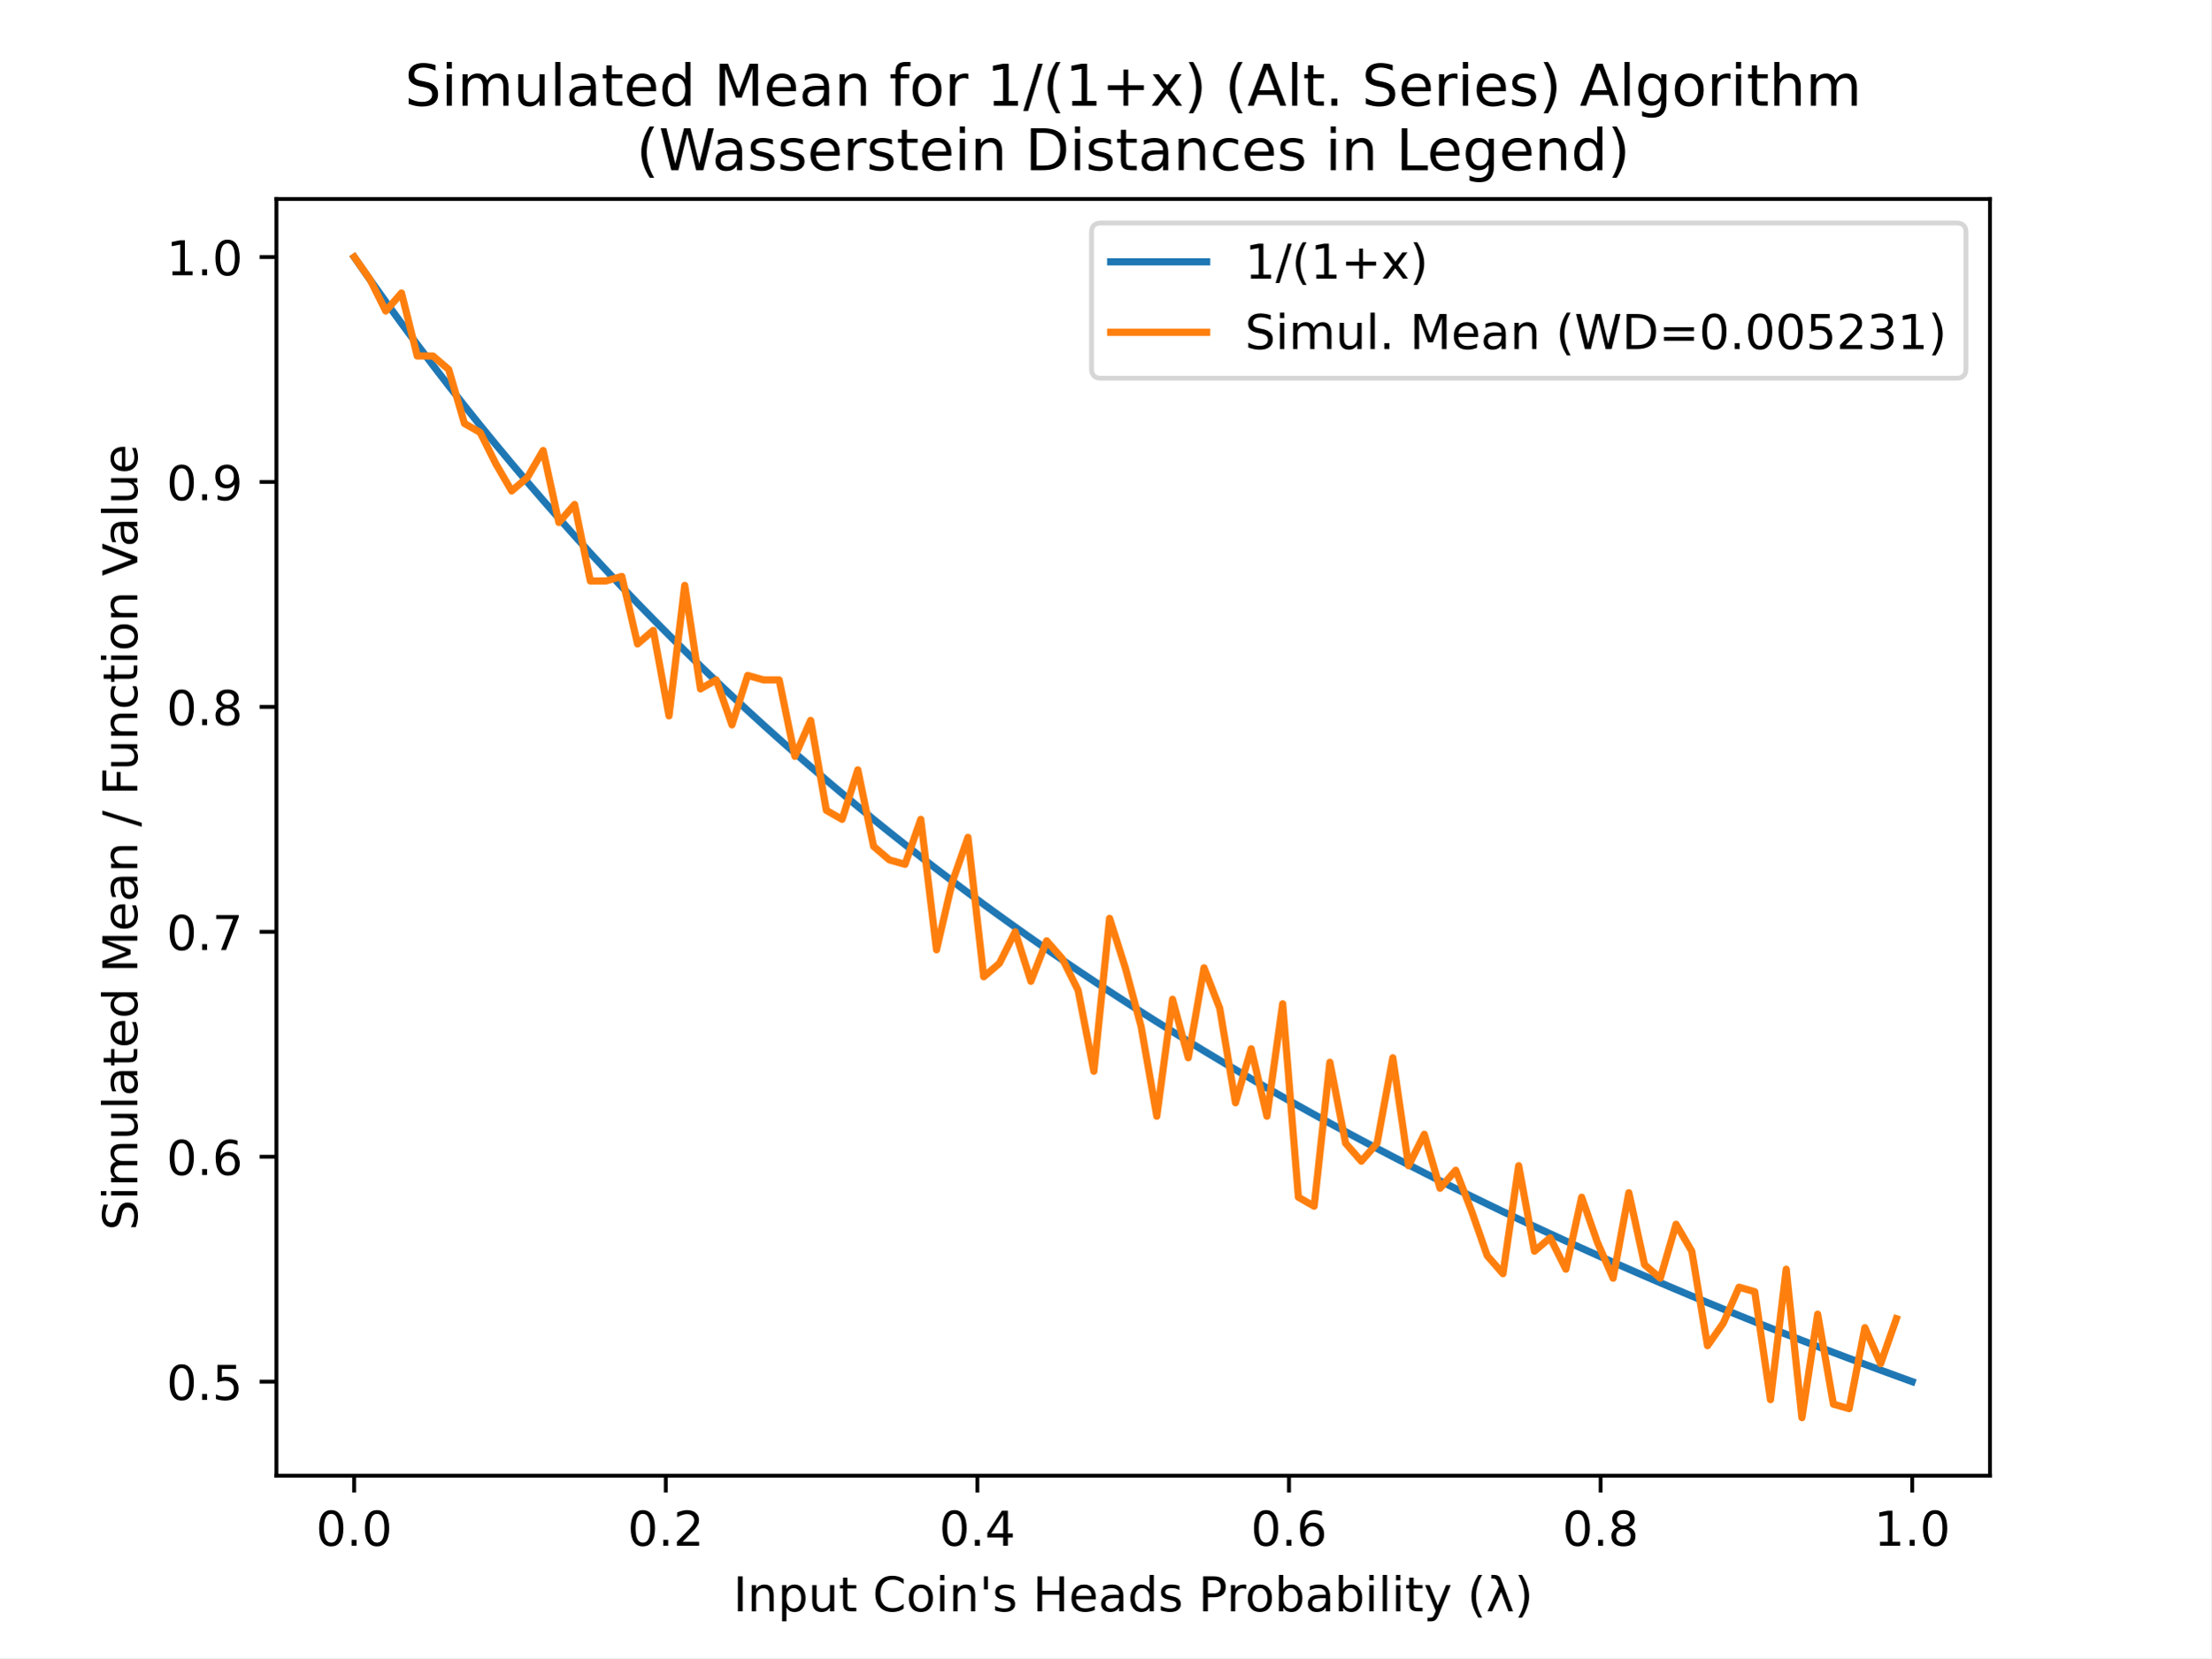
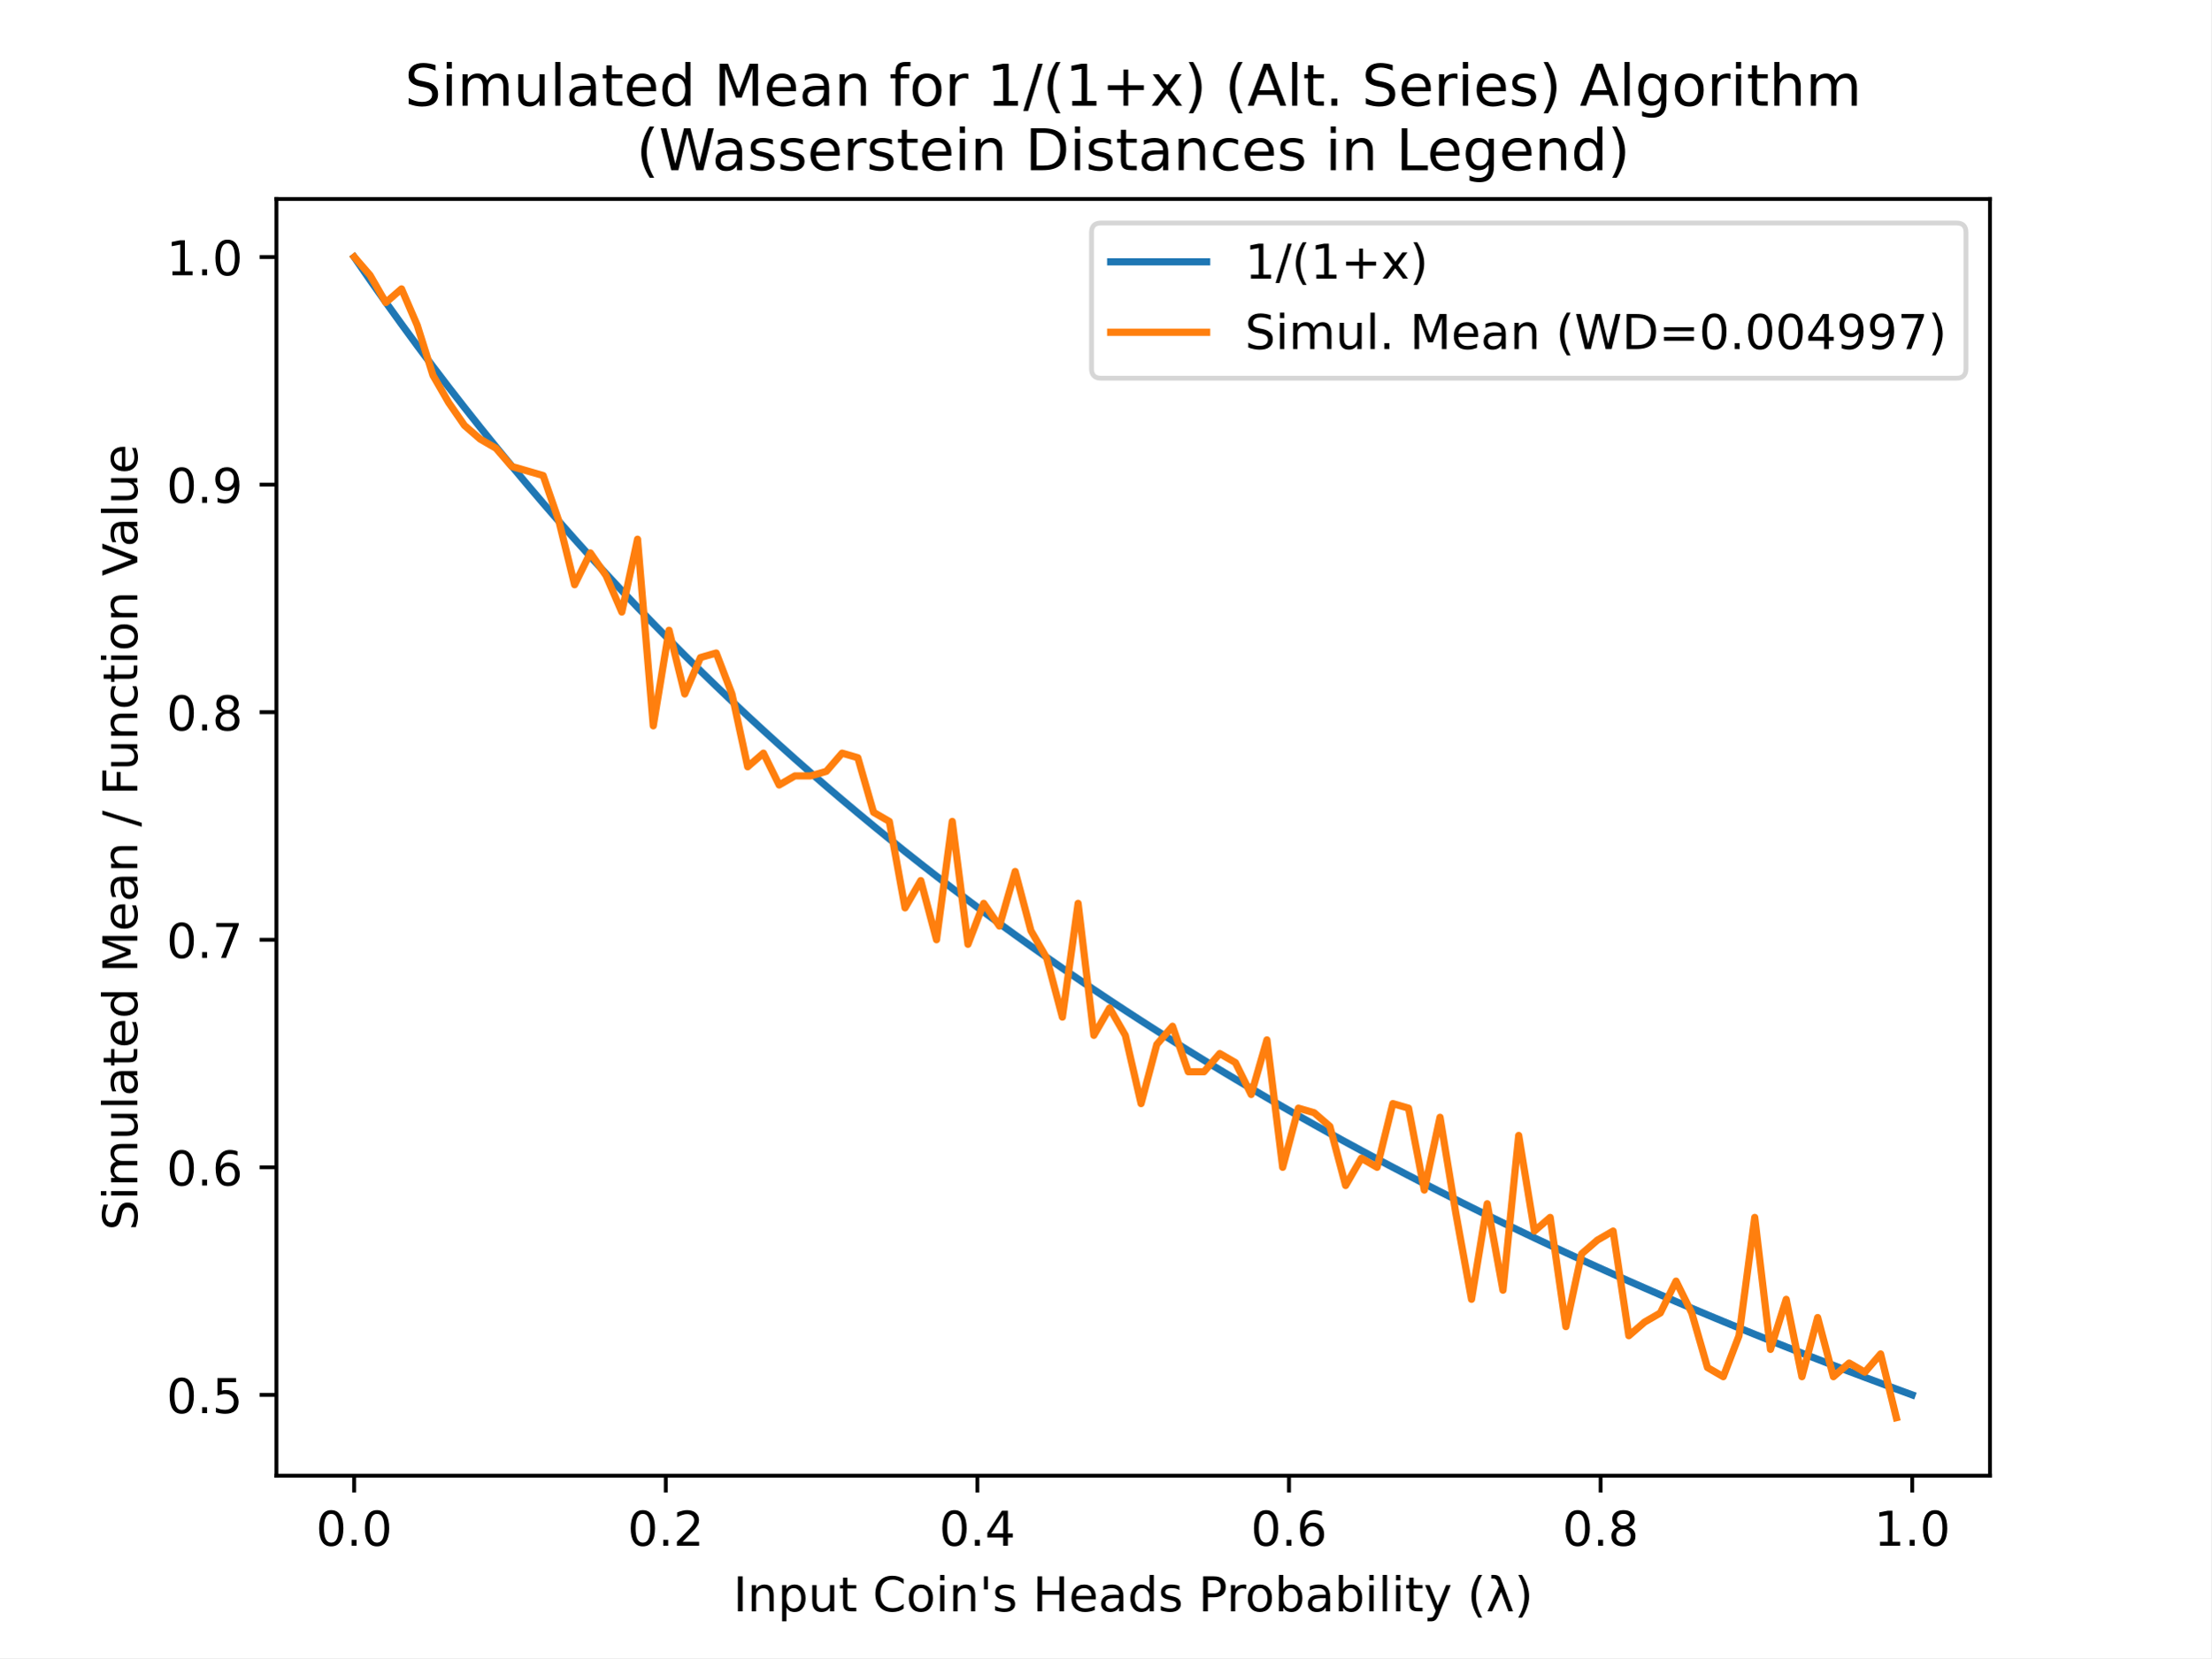
<svg xmlns="http://www.w3.org/2000/svg" xmlns:xlink="http://www.w3.org/1999/xlink" height="345.6pt" version="1.1" viewBox="0 0 460.8 345.6" width="460.8pt">
  <defs>
    <style type="text/css">
*{stroke-linecap:butt;stroke-linejoin:round;}
  </style>
  </defs>
  <g id="figure_1">
    <g id="patch_1">
      <path d="M 0 345.6  L 460.8 345.6  L 460.8 0  L 0 0  z " style="fill:#ffffff;" />
    </g>
    <g id="axes_1">
      <g id="patch_2">
        <path d="M 57.6 307.584  L 414.72 307.584  L 414.72 41.472  L 57.6 41.472  z " style="fill:#ffffff;" />
      </g>
      <g id="matplotlib.axis_1">
        <g id="xtick_1">
          <g id="line2d_1">
            <defs>
-               <path d="M 0 0  L 0 3.5  " id="mfb2406465d" style="stroke:#000000;stroke-width:0.8;" />
+               <path d="M 0 0  L 0 3.5  " id="mae2383c2e4" style="stroke:#000000;stroke-width:0.8;" />
            </defs>
            <g>
-               <use style="stroke:#000000;stroke-width:0.8;" x="73.8" xlink:href="#mfb2406465d" y="307.584" />
+               <use style="stroke:#000000;stroke-width:0.8;" x="73.8" xlink:href="#mae2383c2e4" y="307.584" />
            </g>
          </g>
          <g id="text_1">
            <text style="font-family:DejaVu Sans;font-size:10px;font-style:normal;font-weight:normal;text-anchor:middle;" transform="rotate(-0, 73.80026, 322.1824)" x="73.8" y="322.182">0.0</text>
          </g>
        </g>
        <g id="xtick_2">
          <g id="line2d_2">
            <g>
-               <use style="stroke:#000000;stroke-width:0.8;" x="138.744" xlink:href="#mfb2406465d" y="307.584" />
+               <use style="stroke:#000000;stroke-width:0.8;" x="138.744" xlink:href="#mae2383c2e4" y="307.584" />
            </g>
          </g>
          <g id="text_2">
            <text style="font-family:DejaVu Sans;font-size:10px;font-style:normal;font-weight:normal;text-anchor:middle;" transform="rotate(-0, 138.7442, 322.1824)" x="138.744" y="322.182">0.2</text>
          </g>
        </g>
        <g id="xtick_3">
          <g id="line2d_3">
            <g>
-               <use style="stroke:#000000;stroke-width:0.8;" x="203.688" xlink:href="#mfb2406465d" y="307.584" />
+               <use style="stroke:#000000;stroke-width:0.8;" x="203.688" xlink:href="#mae2383c2e4" y="307.584" />
            </g>
          </g>
          <g id="text_3">
            <text style="font-family:DejaVu Sans;font-size:10px;font-style:normal;font-weight:normal;text-anchor:middle;" transform="rotate(-0, 203.6881, 322.1824)" x="203.688" y="322.182">0.4</text>
          </g>
        </g>
        <g id="xtick_4">
          <g id="line2d_4">
            <g>
-               <use style="stroke:#000000;stroke-width:0.8;" x="268.632" xlink:href="#mfb2406465d" y="307.584" />
+               <use style="stroke:#000000;stroke-width:0.8;" x="268.632" xlink:href="#mae2383c2e4" y="307.584" />
            </g>
          </g>
          <g id="text_4">
            <text style="font-family:DejaVu Sans;font-size:10px;font-style:normal;font-weight:normal;text-anchor:middle;" transform="rotate(-0, 268.6319, 322.1824)" x="268.632" y="322.182">0.6</text>
          </g>
        </g>
        <g id="xtick_5">
          <g id="line2d_5">
            <g>
-               <use style="stroke:#000000;stroke-width:0.8;" x="333.576" xlink:href="#mfb2406465d" y="307.584" />
+               <use style="stroke:#000000;stroke-width:0.8;" x="333.576" xlink:href="#mae2383c2e4" y="307.584" />
            </g>
          </g>
          <g id="text_5">
            <text style="font-family:DejaVu Sans;font-size:10px;font-style:normal;font-weight:normal;text-anchor:middle;" transform="rotate(-0, 333.5758, 322.1824)" x="333.576" y="322.182">0.8</text>
          </g>
        </g>
        <g id="xtick_6">
          <g id="line2d_6">
            <g>
-               <use style="stroke:#000000;stroke-width:0.8;" x="398.52" xlink:href="#mfb2406465d" y="307.584" />
+               <use style="stroke:#000000;stroke-width:0.8;" x="398.52" xlink:href="#mae2383c2e4" y="307.584" />
            </g>
          </g>
          <g id="text_6">
            <text style="font-family:DejaVu Sans;font-size:10px;font-style:normal;font-weight:normal;text-anchor:middle;" transform="rotate(-0, 398.5197, 322.1824)" x="398.52" y="322.182">1.0</text>
          </g>
        </g>
        <g id="text_7">
          <text style="font-family:DejaVu Sans;font-size:10px;font-style:normal;font-weight:normal;text-anchor:middle;" transform="rotate(-0, 236.16, 335.8606)" x="236.16" y="335.861">Input Coin's Heads Probability (λ)</text>
        </g>
      </g>
      <g id="matplotlib.axis_2">
        <g id="ytick_1">
          <g id="line2d_7">
            <defs>
-               <path d="M 0 0  L -3.5 0  " id="m58f30c8c97" style="stroke:#000000;stroke-width:0.8;" />
+               <path d="M 0 0  L -3.5 0  " id="md188de17df" style="stroke:#000000;stroke-width:0.8;" />
            </defs>
            <g>
-               <use style="stroke:#000000;stroke-width:0.8;" x="57.6" xlink:href="#m58f30c8c97" y="287.987" />
+               <use style="stroke:#000000;stroke-width:0.8;" x="57.6" xlink:href="#md188de17df" y="290.744" />
            </g>
          </g>
          <g id="text_8">
-             <text style="font-family:DejaVu Sans;font-size:10px;font-style:normal;font-weight:normal;text-anchor:end;" transform="rotate(-0, 50.6, 291.7858)" x="50.6" y="291.786">0.5</text>
+             <text style="font-family:DejaVu Sans;font-size:10px;font-style:normal;font-weight:normal;text-anchor:end;" transform="rotate(-0, 50.6, 294.5437)" x="50.6" y="294.544">0.5</text>
          </g>
        </g>
        <g id="ytick_2">
          <g id="line2d_8">
            <g>
-               <use style="stroke:#000000;stroke-width:0.8;" x="57.6" xlink:href="#m58f30c8c97" y="241.103" />
+               <use style="stroke:#000000;stroke-width:0.8;" x="57.6" xlink:href="#md188de17df" y="243.309" />
            </g>
          </g>
          <g id="text_9">
-             <text style="font-family:DejaVu Sans;font-size:10px;font-style:normal;font-weight:normal;text-anchor:end;" transform="rotate(-0, 50.6, 244.9021)" x="50.6" y="244.902">0.6</text>
+             <text style="font-family:DejaVu Sans;font-size:10px;font-style:normal;font-weight:normal;text-anchor:end;" transform="rotate(-0, 50.6, 247.1084)" x="50.6" y="247.108">0.6</text>
          </g>
        </g>
        <g id="ytick_3">
          <g id="line2d_9">
            <g>
-               <use style="stroke:#000000;stroke-width:0.8;" x="57.6" xlink:href="#m58f30c8c97" y="194.219" />
+               <use style="stroke:#000000;stroke-width:0.8;" x="57.6" xlink:href="#md188de17df" y="195.874" />
            </g>
          </g>
          <g id="text_10">
-             <text style="font-family:DejaVu Sans;font-size:10px;font-style:normal;font-weight:normal;text-anchor:end;" transform="rotate(-0, 50.6, 198.0184)" x="50.6" y="198.018">0.7</text>
+             <text style="font-family:DejaVu Sans;font-size:10px;font-style:normal;font-weight:normal;text-anchor:end;" transform="rotate(-0, 50.6, 199.6731)" x="50.6" y="199.673">0.7</text>
          </g>
        </g>
        <g id="ytick_4">
          <g id="line2d_10">
            <g>
-               <use style="stroke:#000000;stroke-width:0.8;" x="57.6" xlink:href="#m58f30c8c97" y="147.335" />
+               <use style="stroke:#000000;stroke-width:0.8;" x="57.6" xlink:href="#md188de17df" y="148.439" />
            </g>
          </g>
          <g id="text_11">
-             <text style="font-family:DejaVu Sans;font-size:10px;font-style:normal;font-weight:normal;text-anchor:end;" transform="rotate(-0, 50.6, 151.1347)" x="50.6" y="151.135">0.8</text>
+             <text style="font-family:DejaVu Sans;font-size:10px;font-style:normal;font-weight:normal;text-anchor:end;" transform="rotate(-0, 50.6, 152.2378)" x="50.6" y="152.238">0.8</text>
          </g>
        </g>
        <g id="ytick_5">
          <g id="line2d_11">
            <g>
-               <use style="stroke:#000000;stroke-width:0.8;" x="57.6" xlink:href="#m58f30c8c97" y="100.452" />
+               <use style="stroke:#000000;stroke-width:0.8;" x="57.6" xlink:href="#md188de17df" y="101.003" />
            </g>
          </g>
          <g id="text_12">
-             <text style="font-family:DejaVu Sans;font-size:10px;font-style:normal;font-weight:normal;text-anchor:end;" transform="rotate(-0, 50.6, 104.2509)" x="50.6" y="104.251">0.9</text>
+             <text style="font-family:DejaVu Sans;font-size:10px;font-style:normal;font-weight:normal;text-anchor:end;" transform="rotate(-0, 50.6, 104.8025)" x="50.6" y="104.803">0.9</text>
          </g>
        </g>
        <g id="ytick_6">
          <g id="line2d_12">
            <g>
-               <use style="stroke:#000000;stroke-width:0.8;" x="57.6" xlink:href="#m58f30c8c97" y="53.568" />
+               <use style="stroke:#000000;stroke-width:0.8;" x="57.6" xlink:href="#md188de17df" y="53.568" />
            </g>
          </g>
          <g id="text_13">
            <text style="font-family:DejaVu Sans;font-size:10px;font-style:normal;font-weight:normal;text-anchor:end;" transform="rotate(-0, 50.6, 57.36722)" x="50.6" y="57.367">1.0</text>
          </g>
        </g>
        <g id="text_14">
          <text style="font-family:DejaVu Sans;font-size:10px;font-style:normal;font-weight:normal;text-anchor:middle;" transform="rotate(-90, 28.61719, 174.528)" x="28.617" y="174.528">Simulated Mean / Function Value</text>
        </g>
      </g>
      <g id="line2d_13">
-         <path clip-path="url(#pa7554ec980)" d="M 73.833 53.615  L 77.112 58.301  L 80.391 62.895  L 83.671 67.399  L 86.95 71.815  L 90.229 76.146  L 93.509 80.395  L 96.788 84.564  L 100.067 88.655  L 103.347 92.67  L 106.626 96.611  L 109.905 100.481  L 113.185 104.281  L 116.464 108.014  L 119.743 111.68  L 123.023 115.282  L 126.302 118.821  L 129.581 122.299  L 132.861 125.718  L 136.14 129.079  L 139.42 132.384  L 142.699 135.633  L 145.978 138.829  L 149.258 141.972  L 152.537 145.064  L 155.816 148.106  L 159.096 151.1  L 162.375 154.046  L 165.654 156.946  L 168.934 159.801  L 172.213 162.611  L 175.492 165.378  L 178.772 168.103  L 182.051 170.786  L 185.33 173.429  L 188.61 176.033  L 191.889 178.598  L 195.168 181.126  L 198.448 183.616  L 201.727 186.071  L 205.006 188.49  L 208.286 190.874  L 211.565 193.225  L 214.844 195.543  L 218.124 197.828  L 221.403 200.082  L 224.682 202.304  L 227.962 204.496  L 231.241 206.658  L 234.52 208.791  L 237.8 210.896  L 241.079 212.972  L 244.358 215.021  L 247.638 217.043  L 250.917 219.038  L 254.196 221.008  L 257.476 222.952  L 260.755 224.871  L 264.034 226.766  L 267.314 228.637  L 270.593 230.484  L 273.872 232.308  L 277.152 234.11  L 280.431 235.889  L 283.71 237.646  L 286.99 239.382  L 290.269 241.097  L 293.548 242.792  L 296.828 244.466  L 300.107 246.12  L 303.386 247.754  L 306.666 249.37  L 309.945 250.966  L 313.224 252.544  L 316.504 254.103  L 319.783 255.645  L 323.062 257.169  L 326.342 258.676  L 329.621 260.166  L 332.9 261.639  L 336.18 263.095  L 339.459 264.536  L 342.739 265.96  L 346.018 267.369  L 349.297 268.762  L 352.577 270.141  L 355.856 271.504  L 359.135 272.853  L 362.415 274.187  L 365.694 275.507  L 368.973 276.813  L 372.253 278.106  L 375.532 279.385  L 378.811 280.65  L 382.091 281.902  L 385.37 283.142  L 388.649 284.369  L 391.929 285.583  L 395.208 286.785  L 398.487 287.975  " style="fill:none;stroke:#1f77b4;stroke-linecap:square;stroke-width:1.5;" />
+         <path clip-path="url(#p36779ed254)" d="M 73.833 53.615  L 77.112 58.357  L 80.391 63.005  L 83.671 67.562  L 86.95 72.03  L 90.229 76.412  L 93.509 80.711  L 96.788 84.929  L 100.067 89.068  L 103.347 93.13  L 106.626 97.118  L 109.905 101.033  L 113.185 104.878  L 116.464 108.654  L 119.743 112.364  L 123.023 116.008  L 126.302 119.589  L 129.581 123.108  L 132.861 126.567  L 136.14 129.967  L 139.42 133.311  L 142.699 136.598  L 145.978 139.832  L 149.258 143.012  L 152.537 146.141  L 155.816 149.219  L 159.096 152.248  L 162.375 155.228  L 165.654 158.162  L 168.934 161.05  L 172.213 163.894  L 175.492 166.693  L 178.772 169.45  L 182.051 172.165  L 185.33 174.839  L 188.61 177.474  L 191.889 180.069  L 195.168 182.626  L 198.448 185.146  L 201.727 187.629  L 205.006 190.077  L 208.286 192.49  L 211.565 194.868  L 214.844 197.213  L 218.124 199.525  L 221.403 201.805  L 224.682 204.054  L 227.962 206.272  L 231.241 208.459  L 234.52 210.617  L 237.8 212.747  L 241.079 214.847  L 244.358 216.92  L 247.638 218.966  L 250.917 220.985  L 254.196 222.978  L 257.476 224.945  L 260.755 226.886  L 264.034 228.803  L 267.314 230.696  L 270.593 232.565  L 273.872 234.411  L 277.152 236.234  L 280.431 238.034  L 283.71 239.812  L 286.99 241.568  L 290.269 243.303  L 293.548 245.018  L 296.828 246.711  L 300.107 248.385  L 303.386 250.039  L 306.666 251.673  L 309.945 253.288  L 313.224 254.885  L 316.504 256.463  L 319.783 258.023  L 323.062 259.565  L 326.342 261.089  L 329.621 262.596  L 332.9 264.087  L 336.18 265.56  L 339.459 267.018  L 342.739 268.459  L 346.018 269.884  L 349.297 271.294  L 352.577 272.689  L 355.856 274.068  L 359.135 275.433  L 362.415 276.783  L 365.694 278.118  L 368.973 279.44  L 372.253 280.747  L 375.532 282.041  L 378.811 283.322  L 382.091 284.589  L 385.37 285.843  L 388.649 287.084  L 391.929 288.313  L 395.208 289.529  L 398.487 290.733  " style="fill:none;stroke:#1f77b4;stroke-linecap:square;stroke-width:1.5;" />
      </g>
      <g id="line2d_14">
-         <path clip-path="url(#pa7554ec980)" d="M 73.833 53.568  L 77.112 58.256  L 80.391 64.82  L 83.671 61.069  L 86.95 74.197  L 90.229 74.197  L 93.509 77.01  L 96.788 88.262  L 100.067 90.137  L 103.347 96.701  L 106.626 102.327  L 109.905 99.514  L 113.185 93.888  L 116.464 108.891  L 119.743 105.14  L 123.023 121.081  L 126.302 121.081  L 129.581 120.143  L 132.861 134.208  L 136.14 131.395  L 139.42 149.211  L 142.699 122.018  L 145.978 143.585  L 149.258 141.709  L 152.537 151.086  L 155.816 140.772  L 159.096 141.709  L 162.375 141.709  L 165.654 157.65  L 168.934 150.148  L 172.213 168.902  L 175.492 170.777  L 178.772 160.463  L 182.051 176.403  L 185.33 179.216  L 188.61 180.154  L 191.889 170.777  L 195.168 197.97  L 198.448 183.905  L 201.727 174.528  L 205.006 203.596  L 208.286 200.783  L 211.565 194.219  L 214.844 204.534  L 218.124 196.095  L 221.403 199.845  L 224.682 206.409  L 227.962 223.287  L 231.241 191.406  L 234.52 201.721  L 237.8 213.91  L 241.079 232.664  L 244.358 208.284  L 247.638 220.474  L 250.917 201.721  L 254.196 210.16  L 257.476 229.851  L 260.755 218.599  L 264.034 232.664  L 267.314 209.222  L 270.593 249.542  L 273.872 251.417  L 277.152 221.412  L 280.431 238.29  L 283.71 242.041  L 286.99 238.29  L 290.269 220.474  L 293.548 242.978  L 296.828 236.415  L 300.107 247.667  L 303.386 243.916  L 306.666 252.355  L 309.945 261.732  L 313.224 265.482  L 316.504 242.978  L 319.783 260.794  L 323.062 257.981  L 326.342 264.545  L 329.621 249.542  L 332.9 258.919  L 336.18 266.42  L 339.459 248.604  L 342.739 263.607  L 346.018 266.42  L 349.297 255.168  L 352.577 260.794  L 355.856 280.485  L 359.135 275.797  L 362.415 268.295  L 365.694 269.233  L 368.973 291.737  L 372.253 264.545  L 375.532 295.488  L 378.811 273.921  L 382.091 292.675  L 385.37 293.613  L 388.649 276.735  L 391.929 284.236  L 395.208 274.859  " style="fill:none;stroke:#ff7f0e;stroke-linecap:square;stroke-width:1.5;" />
+         <path clip-path="url(#p36779ed254)" d="M 73.833 53.568  L 77.112 57.363  L 80.391 63.055  L 83.671 60.209  L 86.95 67.799  L 90.229 78.234  L 93.509 83.927  L 96.788 88.67  L 100.067 91.516  L 103.347 93.414  L 106.626 97.208  L 109.905 98.157  L 113.185 99.106  L 116.464 108.593  L 119.743 121.875  L 123.023 115.234  L 126.302 119.977  L 129.581 127.567  L 132.861 112.388  L 136.14 151.285  L 139.42 131.362  L 142.699 144.644  L 145.978 137.054  L 149.258 136.105  L 152.537 144.644  L 155.816 159.823  L 159.096 156.977  L 162.375 163.618  L 165.654 161.72  L 168.934 161.72  L 172.213 160.772  L 175.492 156.977  L 178.772 157.926  L 182.051 169.31  L 185.33 171.208  L 188.61 189.233  L 191.889 183.541  L 195.168 195.874  L 198.448 171.208  L 201.727 196.823  L 205.006 188.284  L 208.286 193.028  L 211.565 181.643  L 214.844 193.976  L 218.124 199.669  L 221.403 212.002  L 224.682 188.284  L 227.962 215.797  L 231.241 210.104  L 234.52 215.797  L 237.8 230.027  L 241.079 217.694  L 244.358 213.899  L 247.638 223.386  L 250.917 223.386  L 254.196 219.592  L 257.476 221.489  L 260.755 228.13  L 264.034 216.745  L 267.314 243.309  L 270.593 230.976  L 273.872 231.925  L 277.152 234.771  L 280.431 247.104  L 283.71 241.412  L 286.99 243.309  L 290.269 230.027  L 293.548 230.976  L 296.828 248.053  L 300.107 232.873  L 303.386 252.796  L 306.666 270.822  L 309.945 250.899  L 313.224 268.924  L 316.504 236.668  L 319.783 256.591  L 323.062 253.745  L 326.342 276.514  L 329.621 261.335  L 332.9 258.488  L 336.18 256.591  L 339.459 278.411  L 342.739 275.565  L 346.018 273.668  L 349.297 267.027  L 352.577 273.668  L 355.856 285.052  L 359.135 286.95  L 362.415 278.411  L 365.694 253.745  L 368.973 281.257  L 372.253 270.822  L 375.532 286.95  L 378.811 274.616  L 382.091 286.95  L 385.37 284.104  L 388.649 286.001  L 391.929 282.206  L 395.208 295.488  " style="fill:none;stroke:#ff7f0e;stroke-linecap:square;stroke-width:1.5;" />
      </g>
      <g id="patch_3">
        <path d="M 57.6 307.584  L 57.6 41.472  " style="fill:none;stroke:#000000;stroke-linecap:square;stroke-linejoin:miter;stroke-width:0.8;" />
      </g>
      <g id="patch_4">
        <path d="M 414.72 307.584  L 414.72 41.472  " style="fill:none;stroke:#000000;stroke-linecap:square;stroke-linejoin:miter;stroke-width:0.8;" />
      </g>
      <g id="patch_5">
        <path d="M 57.6 307.584  L 414.72 307.584  " style="fill:none;stroke:#000000;stroke-linecap:square;stroke-linejoin:miter;stroke-width:0.8;" />
      </g>
      <g id="patch_6">
        <path d="M 57.6 41.472  L 414.72 41.472  " style="fill:none;stroke:#000000;stroke-linecap:square;stroke-linejoin:miter;stroke-width:0.8;" />
      </g>
      <g id="text_15">
        <text style="font-family:DejaVu Sans;font-size:12px;font-style:normal;font-weight:normal;" transform="translate(84.33562 22.03462)">Simulated Mean for 1/(1+x) (Alt. Series) Algorithm</text>
        <text style="font-family:DejaVu Sans;font-size:12px;font-style:normal;font-weight:normal;" transform="translate(132.6094 35.472)">(Wasserstein Distances in Legend)</text>
      </g>
      <g id="legend_1">
        <g id="patch_7">
          <path d="M 229.47 78.828  L 407.72 78.828  Q 409.72 78.828 409.72 76.828  L 409.72 48.472  Q 409.72 46.472 407.72 46.472  L 229.47 46.472  Q 227.47 46.472 227.47 48.472  L 227.47 76.828  Q 227.47 78.828 229.47 78.828  z " style="fill:#ffffff;opacity:0.8;stroke:#cccccc;stroke-linejoin:miter;" />
        </g>
        <g id="line2d_15">
          <path d="M 231.47 54.57  L 251.47 54.57  " style="fill:none;stroke:#1f77b4;stroke-linecap:square;stroke-width:1.5;" />
        </g>
        <g id="line2d_16" />
        <g id="text_16">
          <text style="font-family:DejaVu Sans;font-size:10px;font-style:normal;font-weight:normal;text-anchor:start;" transform="rotate(-0, 259.47, 58.07044)" x="259.47" y="58.07">1/(1+x)</text>
        </g>
        <g id="line2d_17">
          <path d="M 231.47 69.249  L 251.47 69.249  " style="fill:none;stroke:#ff7f0e;stroke-linecap:square;stroke-width:1.5;" />
        </g>
        <g id="line2d_18" />
        <g id="text_17">
-           <text style="font-family:DejaVu Sans;font-size:10px;font-style:normal;font-weight:normal;text-anchor:start;" transform="rotate(-0, 259.47, 72.74856)" x="259.47" y="72.749">Simul. Mean (WD=0.005231)</text>
+           <text style="font-family:DejaVu Sans;font-size:10px;font-style:normal;font-weight:normal;text-anchor:start;" transform="rotate(-0, 259.47, 72.74856)" x="259.47" y="72.749">Simul. Mean (WD=0.004997)</text>
        </g>
      </g>
    </g>
  </g>
  <defs>
-     <clipPath id="pa7554ec980">
+     <clipPath id="p36779ed254">
      <rect height="266.112" width="357.12" x="57.6" y="41.472" />
    </clipPath>
  </defs>
</svg>
